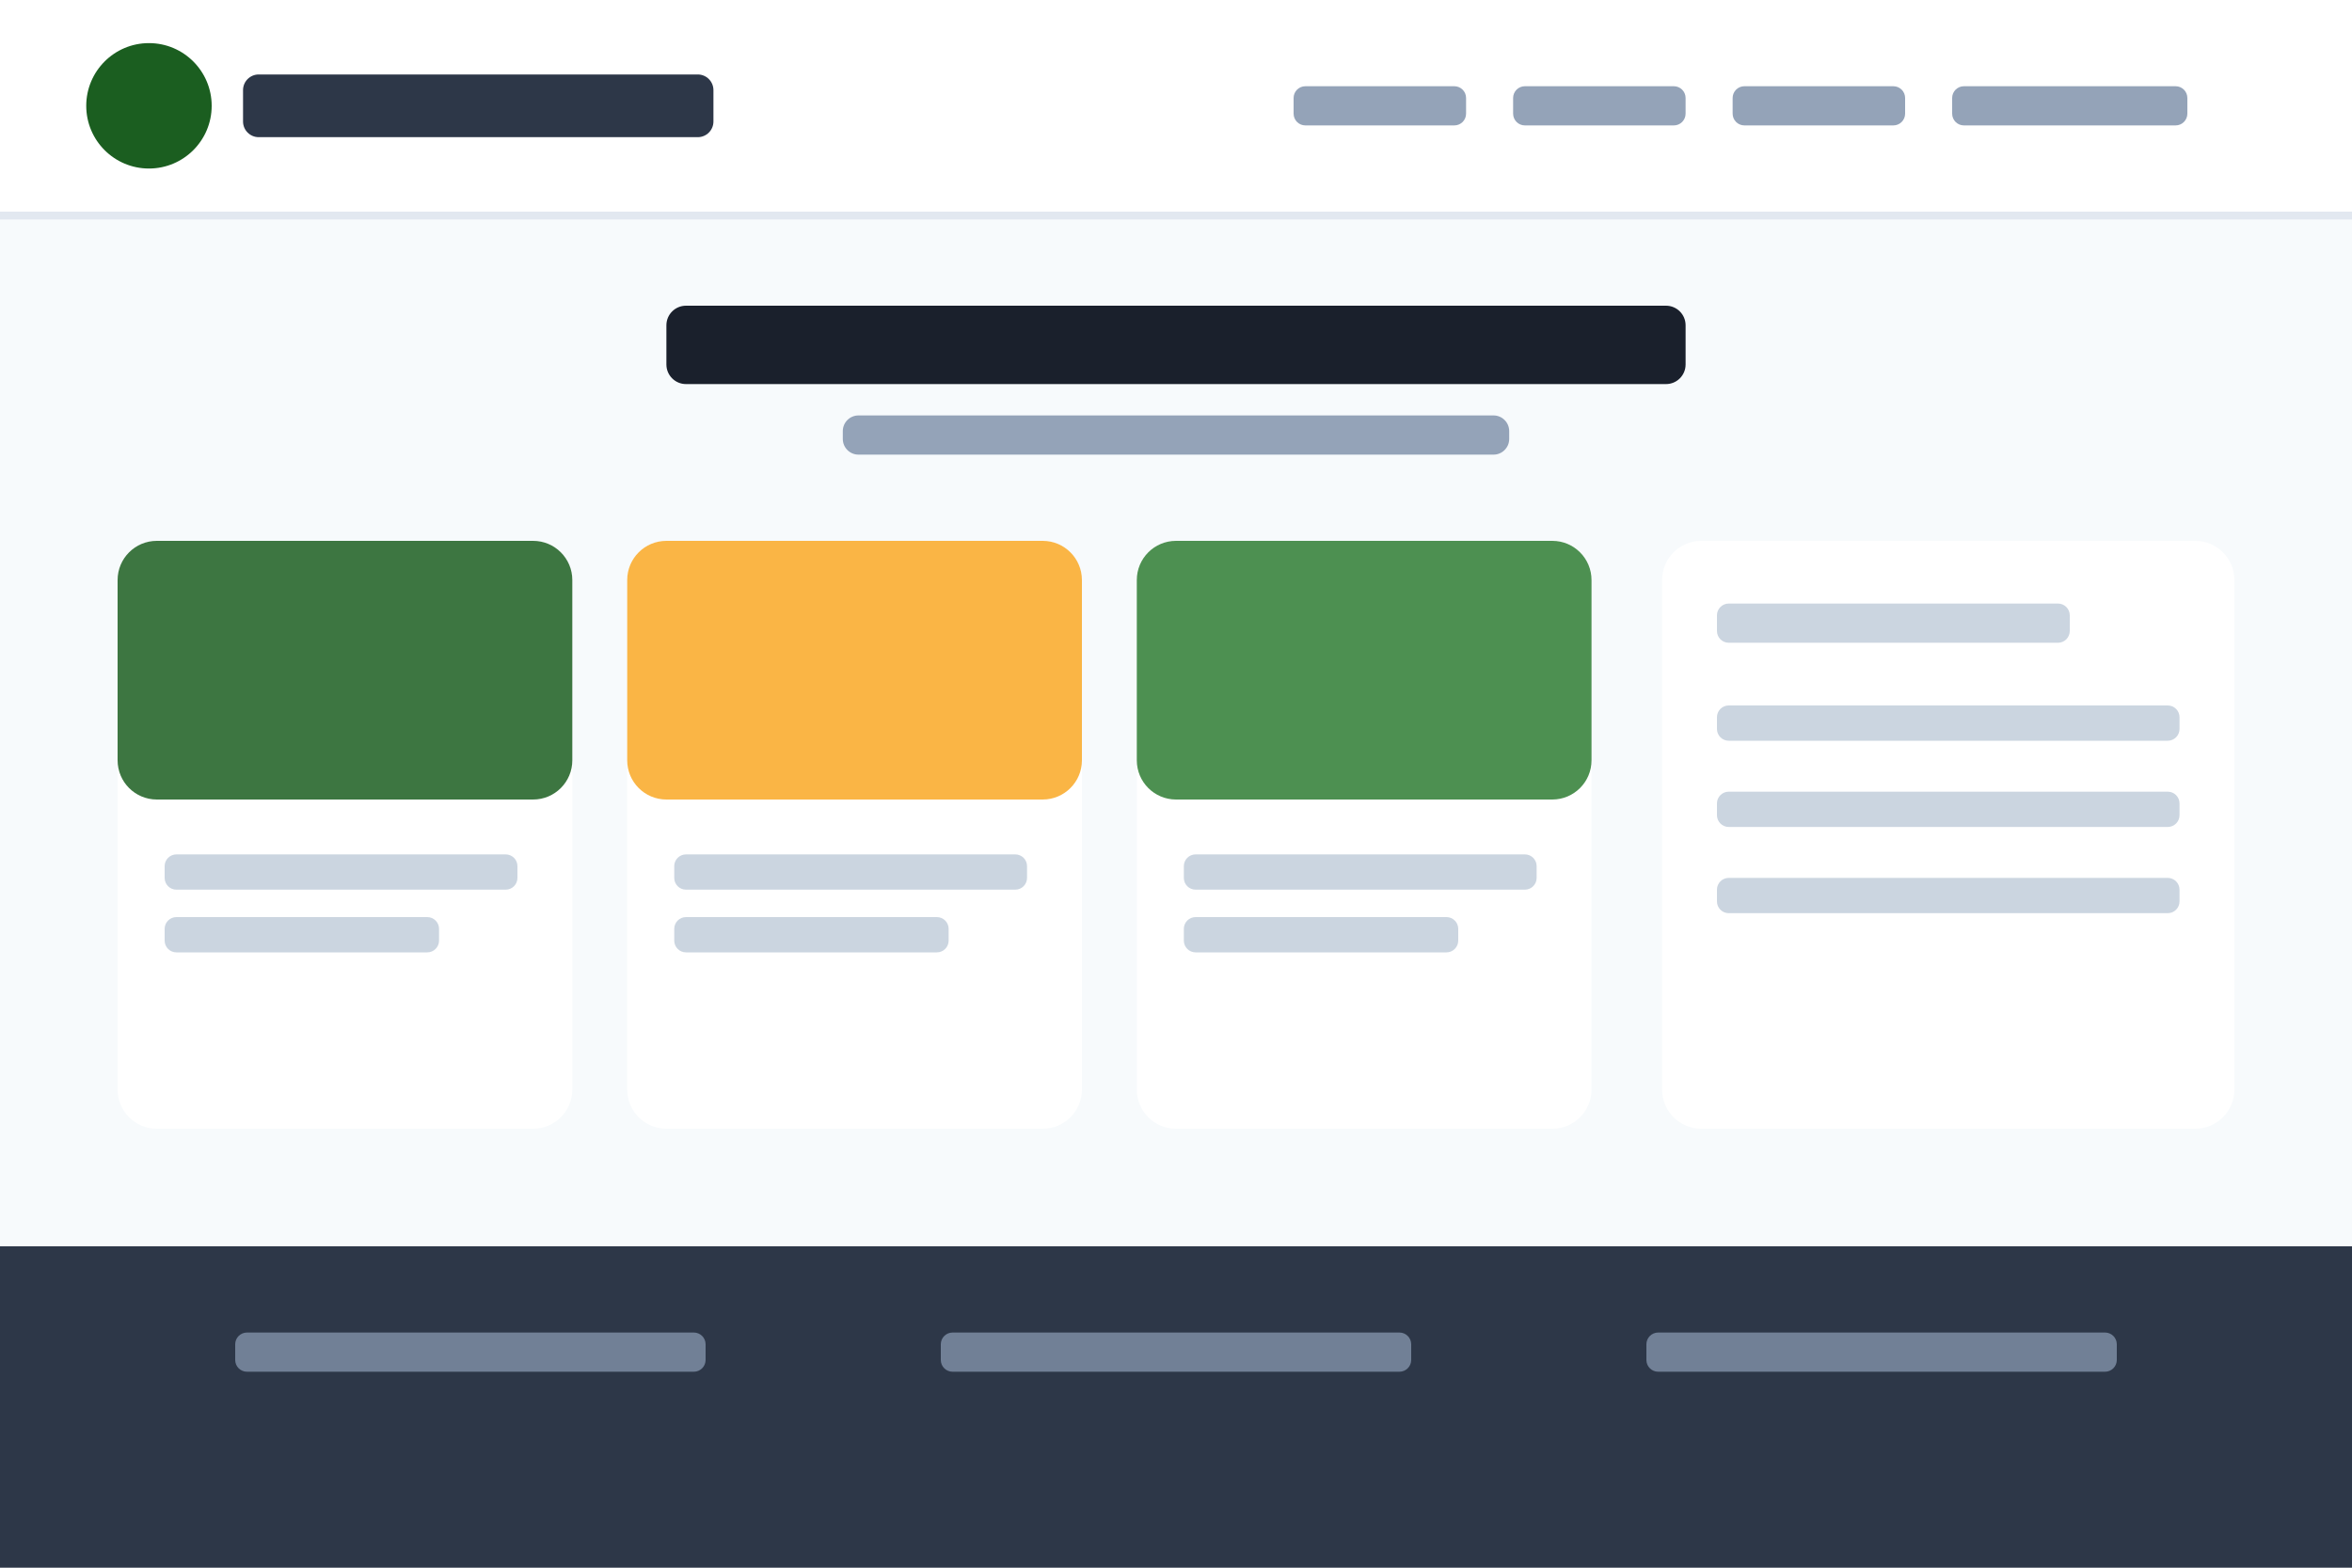
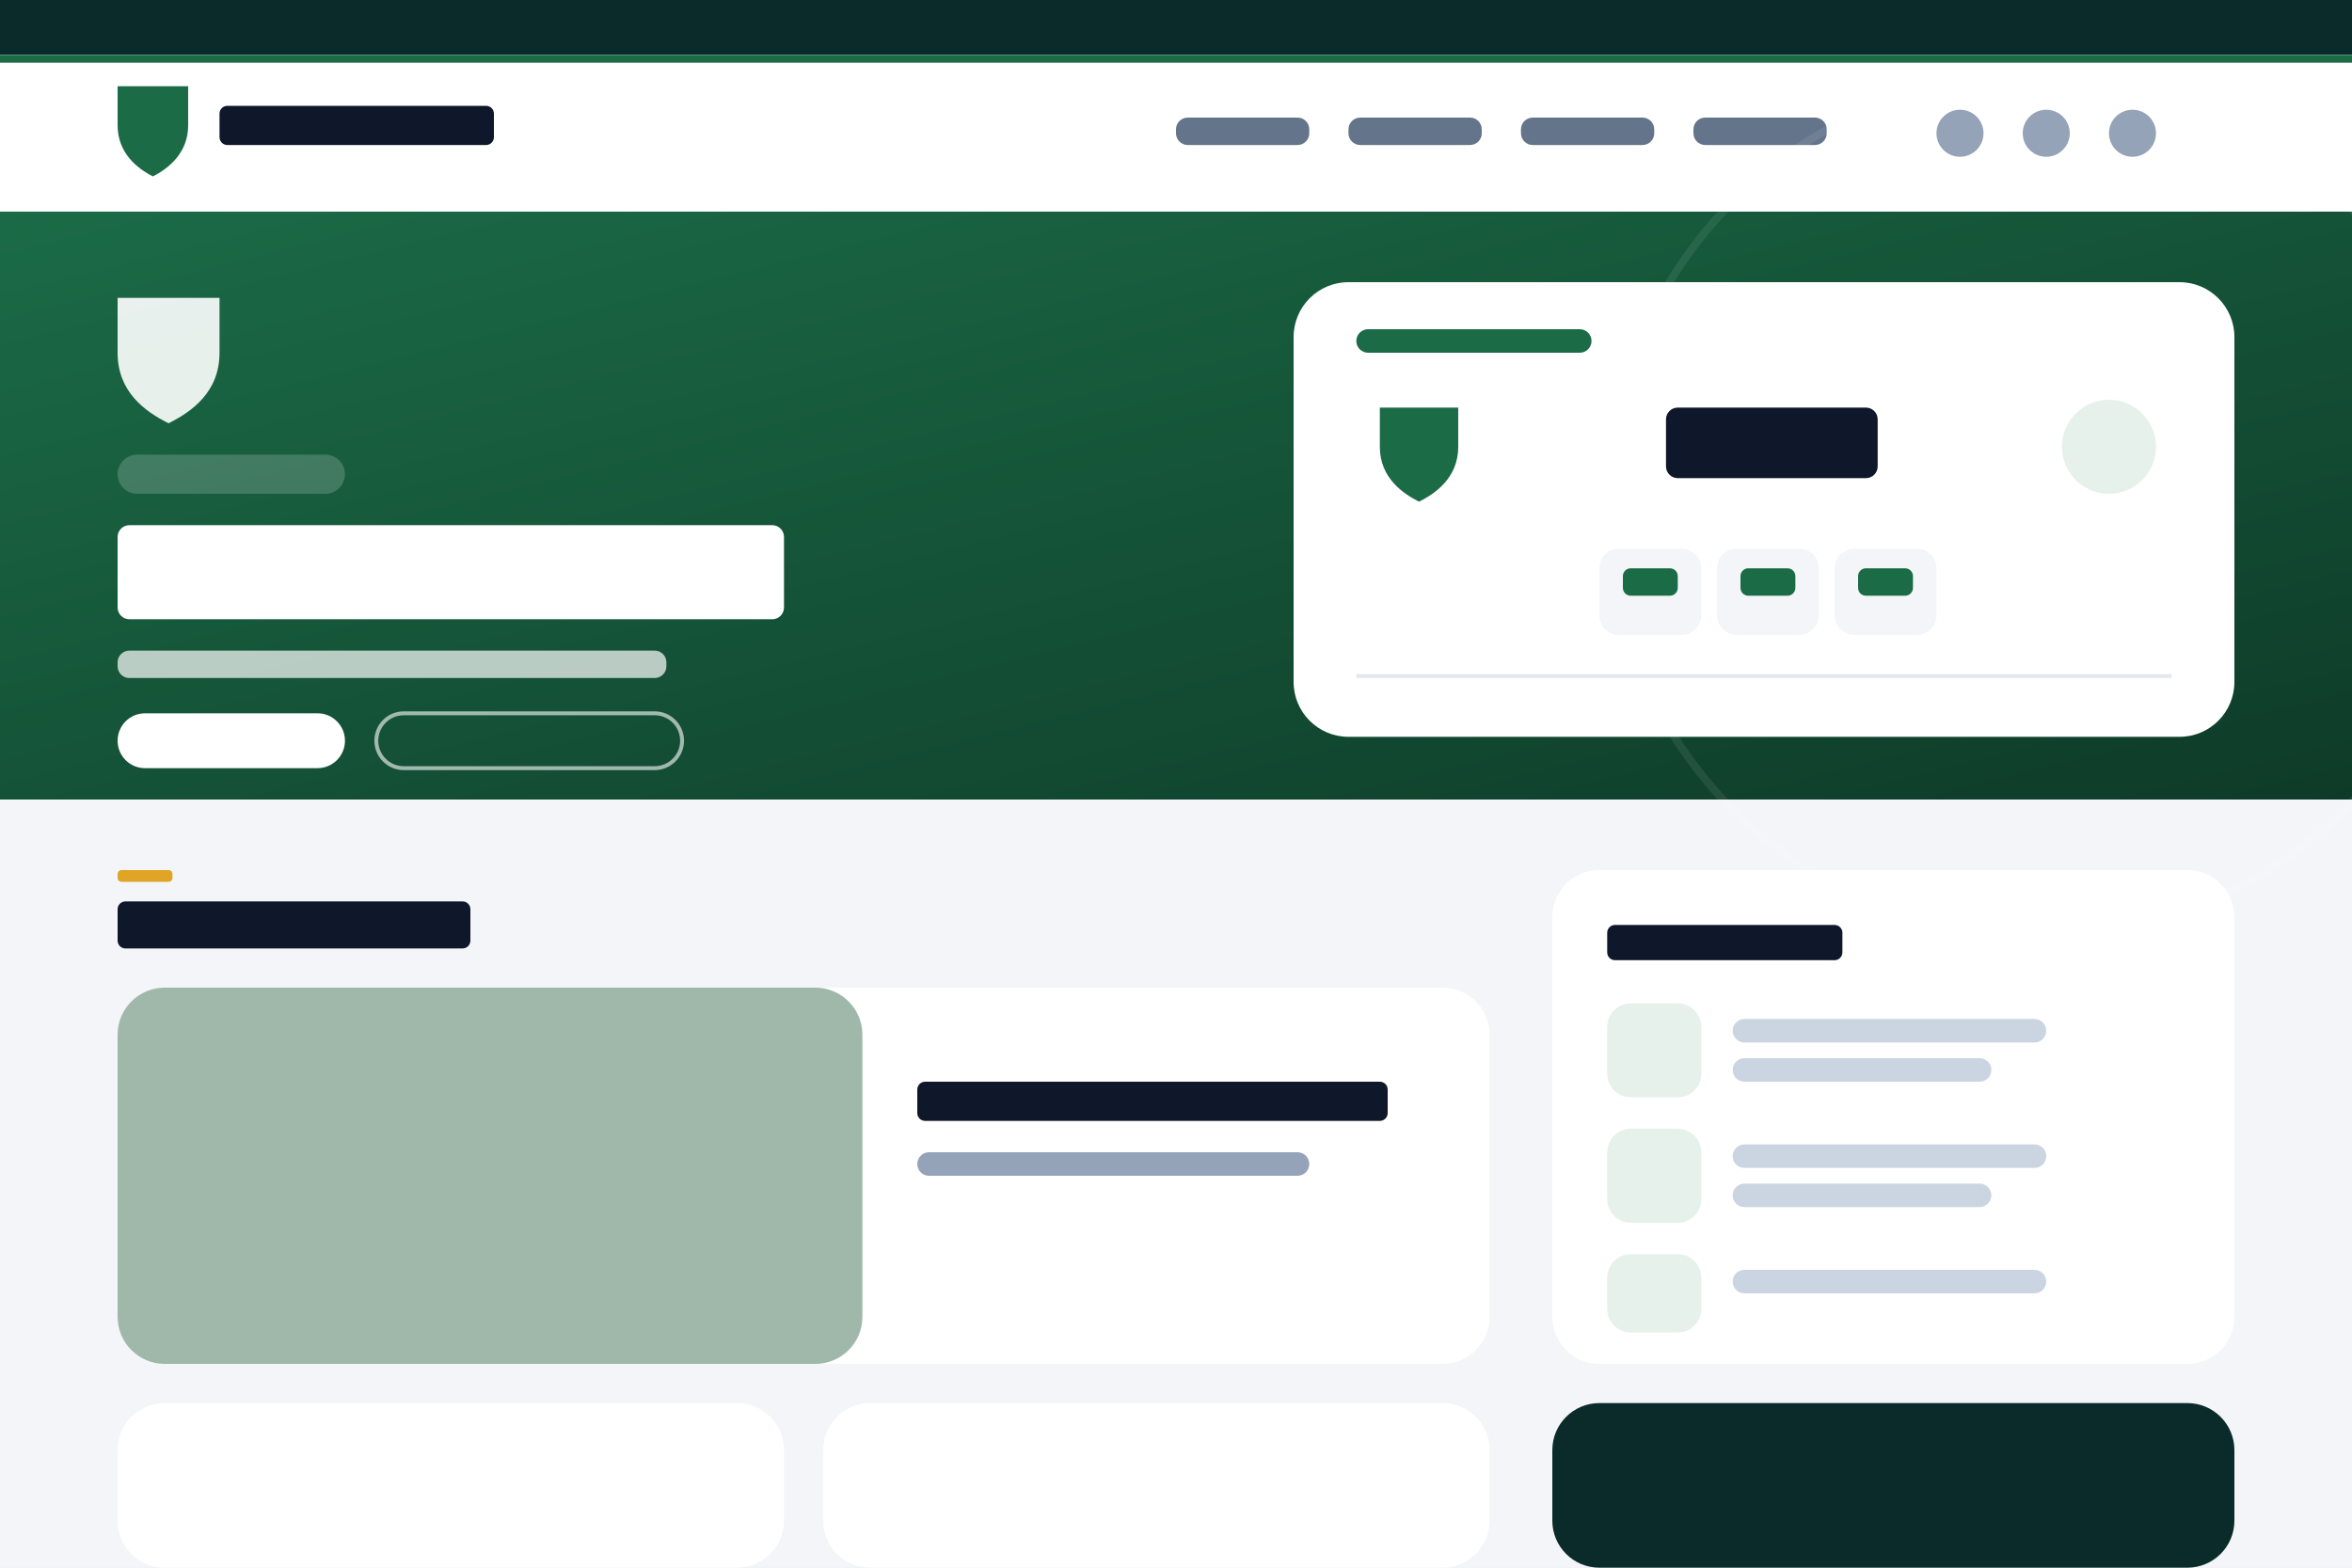
<svg xmlns="http://www.w3.org/2000/svg" viewBox="0 0 600 400" font-family="Arial, sans-serif">
-   <rect width="600" height="400" fill="#f7fafc" />
-   <rect width="600" height="54" fill="#fff" />
-   <rect y="54" width="600" height="2" fill="#e2e8f0" />
-   <circle cx="38" cy="27" r="16" fill="#1b5e20" />
-   <rect x="62" y="19" width="120" height="16" rx="4" fill="#2d3748" />
+   <defs>
+     <linearGradient id="h" x1="0" y1="0" x2="1" y2="1">
+       <stop offset="0" stop-color="#1b6b47" />
+       <stop offset="1" stop-color="#0e3b28" />
+     </linearGradient>
+   </defs>
+   <rect width="600" height="400" fill="#f3f5f8" />
+   <rect width="600" height="14" fill="#0b2a2a" />
+   <rect y="14" width="600" height="40" fill="#fff" />
+   <rect y="14" width="600" height="2" fill="#1b6b47" />
+   <path d="M30 22h18v10c0 7-5 11-9 13-4-2-9-6-9-13z" fill="#1b6b47" />
+   <rect x="56" y="27" width="70" height="10" rx="2" fill="#0f172a" />
+   <g fill="#64748b">
+     <rect x="300" y="30" width="34" height="7" rx="3" />
+     <rect x="344" y="30" width="34" height="7" rx="3" />
+     <rect x="388" y="30" width="34" height="7" rx="3" />
+     <rect x="432" y="30" width="34" height="7" rx="3" />
+   </g>
  <g fill="#94a3b8">
-     <rect x="330" y="22" width="44" height="10" rx="3" />
-     <rect x="386" y="22" width="44" height="10" rx="3" />
-     <rect x="442" y="22" width="44" height="10" rx="3" />
-     <rect x="498" y="22" width="60" height="10" rx="3" />
+     <circle cx="500" cy="34" r="6" />
+     <circle cx="522" cy="34" r="6" />
+     <circle cx="544" cy="34" r="6" />
  </g>
-   <rect x="170" y="78" width="260" height="20" rx="5" fill="#1a202c" />
-   <rect x="215" y="106" width="170" height="10" rx="4" fill="#94a3b8" />
-   <g>
-     <rect x="30" y="138" width="116" height="150" rx="10" fill="#fff" />
-     <rect x="30" y="138" width="116" height="66" rx="10" fill="#1b5e20" opacity=".85" />
-     <rect x="160" y="138" width="116" height="150" rx="10" fill="#fff" />
-     <rect x="160" y="138" width="116" height="66" rx="10" fill="#f9a825" opacity=".85" />
-     <rect x="290" y="138" width="116" height="150" rx="10" fill="#fff" />
-     <rect x="290" y="138" width="116" height="66" rx="10" fill="#2e7d32" opacity=".85" />
-     <g fill="#cbd5e0">
-       <rect x="42" y="218" width="90" height="9" rx="3" />
-       <rect x="42" y="234" width="70" height="9" rx="3" />
-       <rect x="172" y="218" width="90" height="9" rx="3" />
-       <rect x="172" y="234" width="70" height="9" rx="3" />
-       <rect x="302" y="218" width="90" height="9" rx="3" />
-       <rect x="302" y="234" width="70" height="9" rx="3" />
-     </g>
+   <rect y="54" width="600" height="150" fill="url(#h)" />
+   <circle cx="520" cy="129" r="110" fill="none" stroke="#fff" stroke-opacity=".08" stroke-width="2" />
+   <path d="M30 76h26v14c0 10-7 15-13 18-6-3-13-8-13-18z" fill="#fff" fill-opacity=".9" />
+   <rect x="30" y="116" width="58" height="10" rx="5" fill="#fff" fill-opacity=".18" />
+   <rect x="30" y="134" width="170" height="24" rx="3" fill="#fff" />
+   <rect x="30" y="166" width="140" height="7" rx="3" fill="#fff" fill-opacity=".7" />
+   <rect x="30" y="182" width="58" height="14" rx="7" fill="#fff" />
+   <rect x="96" y="182" width="78" height="14" rx="7" fill="none" stroke="#fff" stroke-opacity=".6" />
+   <rect x="330" y="72" width="240" height="116" rx="14" fill="#fff" />
+   <rect x="346" y="84" width="60" height="6" rx="3" fill="#1b6b47" />
+   <path d="M352 104h20v10c0 8-6 12-10 14-4-2-10-6-10-14z" fill="#1b6b47" />
+   <circle cx="538" cy="114" r="12" fill="#e7f1ec" />
+   <rect x="425" y="104" width="54" height="18" rx="3" fill="#0f172a" />
+   <g fill="#f3f5f8">
+     <rect x="408" y="140" width="26" height="22" rx="5" />
+     <rect x="438" y="140" width="26" height="22" rx="5" />
+     <rect x="468" y="140" width="26" height="22" rx="5" />
  </g>
-   <rect x="424" y="138" width="146" height="150" rx="10" fill="#fff" />
-   <g fill="#cbd5e0">
-     <rect x="438" y="154" width="90" height="10" rx="3" />
-     <rect x="438" y="180" width="118" height="9" rx="3" />
-     <rect x="438" y="202" width="118" height="9" rx="3" />
-     <rect x="438" y="224" width="118" height="9" rx="3" />
+   <g fill="#1b6b47">
+     <rect x="414" y="145" width="14" height="7" rx="2" />
+     <rect x="444" y="145" width="14" height="7" rx="2" />
+     <rect x="474" y="145" width="14" height="7" rx="2" />
  </g>
-   <rect y="318" width="600" height="82" fill="#2d3748" />
-   <g fill="#718096">
-     <rect x="60" y="340" width="120" height="10" rx="3" />
-     <rect x="240" y="340" width="120" height="10" rx="3" />
-     <rect x="420" y="340" width="120" height="10" rx="3" />
+   <rect x="346" y="172" width="208" height="1" fill="#e4e8ee" />
+   <rect x="30" y="222" width="14" height="3" rx="1" fill="#e0a526" />
+   <rect x="30" y="230" width="90" height="12" rx="2" fill="#0f172a" />
+   <rect x="30" y="252" width="350" height="96" rx="12" fill="#fff" />
+   <rect x="30" y="252" width="190" height="96" rx="12" fill="#9fb8aa" />
+   <rect x="234" y="276" width="120" height="10" rx="2" fill="#0f172a" />
+   <rect x="234" y="294" width="100" height="6" rx="3" fill="#94a3b8" />
+   <rect x="30" y="358" width="170" height="42" rx="12" fill="#fff" />
+   <rect x="210" y="358" width="170" height="42" rx="12" fill="#fff" />
+   <rect x="396" y="222" width="174" height="126" rx="12" fill="#fff" />
+   <rect x="410" y="236" width="60" height="9" rx="2" fill="#0f172a" />
+   <g fill="#e7f1ec">
+     <rect x="410" y="256" width="24" height="24" rx="6" />
+     <rect x="410" y="288" width="24" height="24" rx="6" />
+     <rect x="410" y="320" width="24" height="20" rx="6" />
  </g>
+   <g fill="#cbd5e1">
+     <rect x="442" y="260" width="80" height="6" rx="3" />
+     <rect x="442" y="270" width="66" height="6" rx="3" />
+     <rect x="442" y="292" width="80" height="6" rx="3" />
+     <rect x="442" y="302" width="66" height="6" rx="3" />
+     <rect x="442" y="324" width="80" height="6" rx="3" />
+   </g>
+   <rect x="396" y="358" width="174" height="42" rx="12" fill="#0b2a2a" />
</svg>
